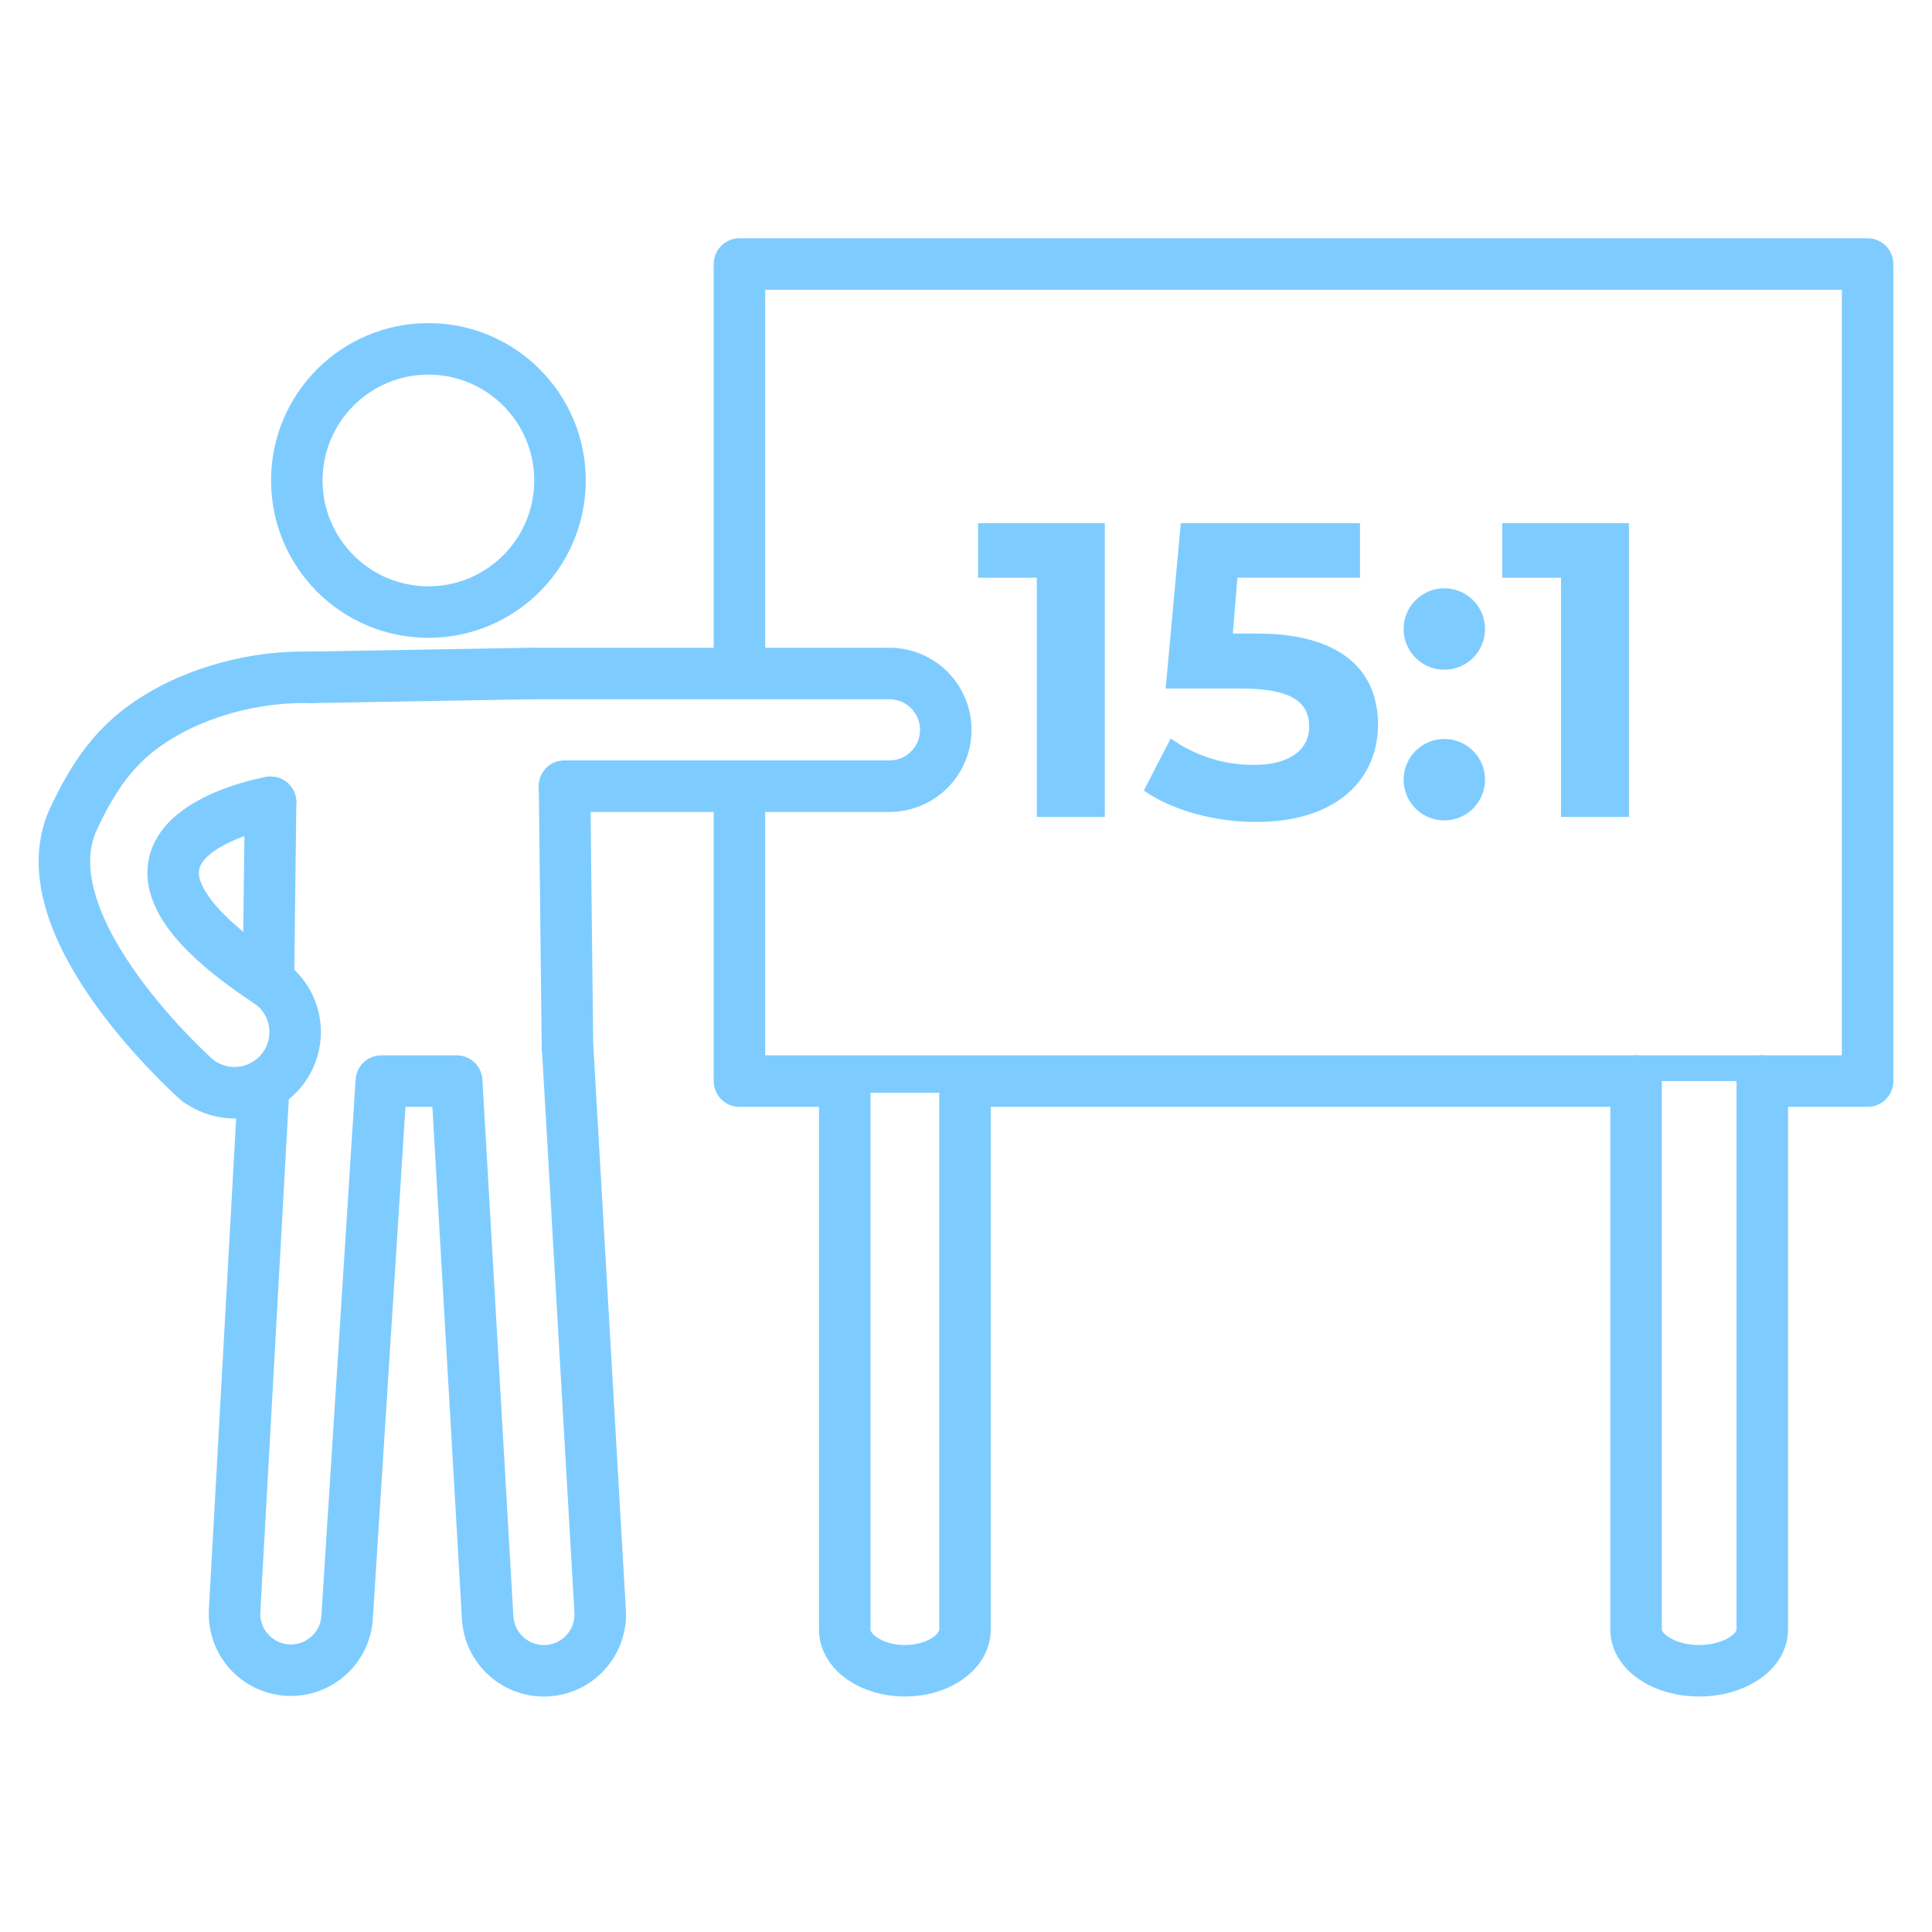
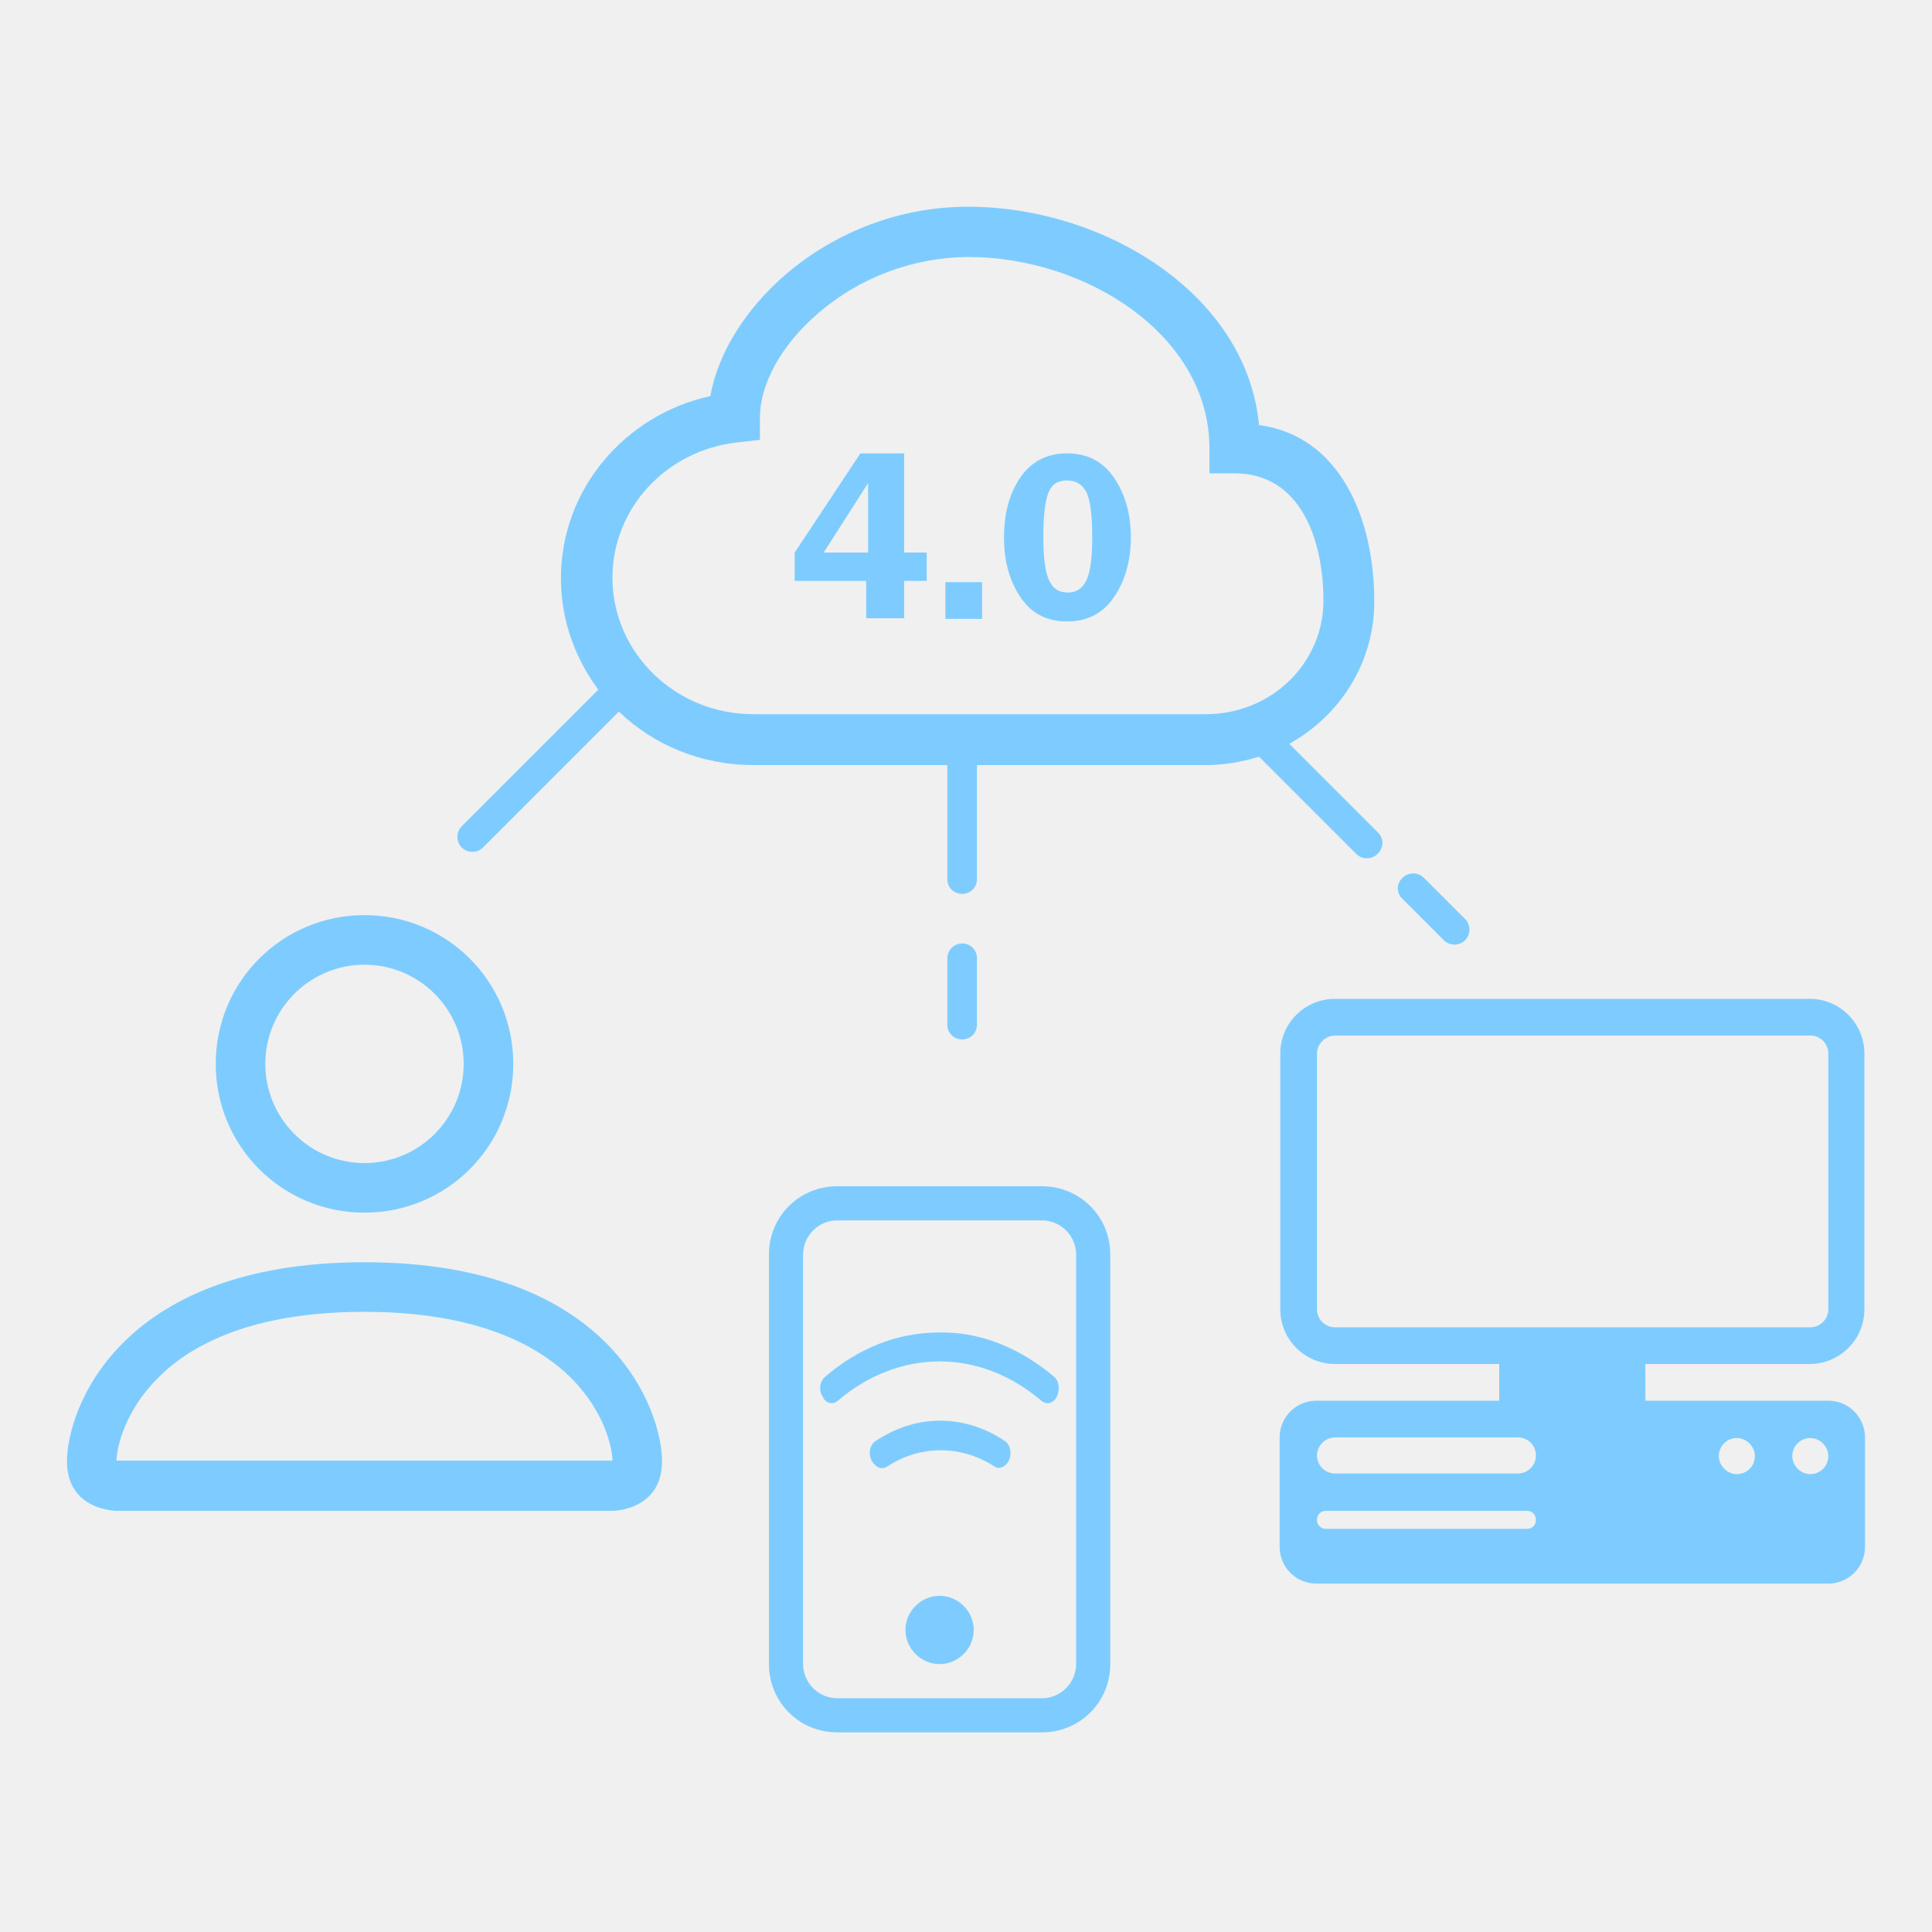
- <svg xmlns="http://www.w3.org/2000/svg" width="300" height="300" viewBox="0 0 300 300">
-   <defs>
-     <clipPath id="clip-Artboard_2">
-       <rect width="300" height="300" />
-     </clipPath>
-   </defs>
-   <g id="Artboard_2" data-name="Artboard – 2" clip-path="url(#clip-Artboard_2)">
-     <rect width="300" height="300" fill="#fff" />
-     <g id="Group_1357" data-name="Group 1357" transform="translate(-1000.001 -4282.888)">
-       <g id="Group_1359" data-name="Group 1359" transform="translate(1010.001 4323.888)">
-         <rect id="Rectangle_2530" data-name="Rectangle 2530" width="67.137" height="61.169" transform="translate(13.429 64.32)" fill="#fff" />
-         <path id="Path_1070" data-name="Path 1070" d="M675.809,858.958V795.979H850.987v126.87H675.809V877.06" transform="translate(-570.988 -795.978)" fill="#fff" stroke="#7eccff" stroke-linecap="round" stroke-linejoin="round" stroke-width="8" />
-         <circle id="Ellipse_518" data-name="Ellipse 518" cx="20.435" cy="20.435" r="20.435" transform="translate(36.087 13.172)" fill="#fff" stroke="#7eccff" stroke-linecap="round" stroke-linejoin="round" stroke-width="8" />
-         <line id="Line_21" data-name="Line 21" y1="0.594" x2="34.162" transform="translate(38.223 63.584)" fill="#fff" stroke="#7eccff" stroke-linecap="round" stroke-linejoin="round" stroke-width="8" />
-         <line id="Line_22" data-name="Line 22" x2="0.452" y2="40.453" transform="translate(77.663 81.081)" fill="none" stroke="#7eccff" stroke-linecap="round" stroke-linejoin="round" stroke-width="8" />
-         <path id="Path_1071" data-name="Path 1071" d="M620.746,905.255h55.329A8.749,8.749,0,0,1,684.824,914h0a8.749,8.749,0,0,1-8.749,8.749H625.627" transform="translate(-547.964 -841.671)" fill="#fff" stroke="#7eccff" stroke-linecap="round" stroke-linejoin="round" stroke-width="8" />
-         <path id="Path_1072" data-name="Path 1072" d="M545.608,1011.217l-4.532,81.583a8.748,8.748,0,0,0,8.23,9.238h0a8.748,8.748,0,0,0,9.239-8.23l5.31-83.231H575.56l4.808,83.323a8.748,8.748,0,0,0,9.238,8.23h0a8.747,8.747,0,0,0,8.23-9.238l-5.026-87.106" transform="translate(-514.645 -883.707)" fill="#fff" stroke="#7eccff" stroke-linecap="round" stroke-linejoin="round" stroke-width="8" />
-         <path id="Path_1073" data-name="Path 1073" d="M533.882,906.277h0a45.581,45.581,0,0,0-20.617,4.454c-7.318,3.7-11.775,8.025-16.192,17.513-7.829,16.817,19.372,40.725,19.372,40.725" transform="translate(-495.657 -842.099)" fill="#fff" stroke="#7eccff" stroke-linecap="round" stroke-linejoin="round" stroke-width="8" />
-         <path id="Path_1074" data-name="Path 1074" d="M539.807,939.619s-33.815,5.857-.336,27.892a9.31,9.31,0,0,1,4.148,7.8,9.41,9.41,0,0,1-15.011,7.56" transform="translate(-507.793 -856.04)" fill="rgba(0,0,0,0)" stroke="#7eccff" stroke-linecap="round" stroke-linejoin="round" stroke-width="8" />
-         <g id="Group_1119" data-name="Group 1119" transform="translate(121.173 126.87)">
-           <path id="Path_1075" data-name="Path 1075" d="M946.415,1014.021V1099.2c0,3.515-4.412,6.39-9.8,6.39h0c-5.392,0-9.8-2.876-9.8-6.39v-85.177" transform="translate(-803.942 -1014.021)" fill="#fff" stroke="#7eccff" stroke-linecap="round" stroke-linejoin="round" stroke-width="8" />
-           <path id="Path_1076" data-name="Path 1076" d="M722.581,1017.134V1100.5c0,3.515-4.2,6.39-9.334,6.39h0c-5.134,0-9.334-2.875-9.334-6.39v-83.366" transform="translate(-703.913 -1015.323)" fill="#fff" stroke="#7eccff" stroke-linecap="round" stroke-linejoin="round" stroke-width="8" />
-         </g>
-         <g id="Group_1120" data-name="Group 1120" transform="translate(141.874 40.235)">
-           <path id="Path_1077" data-name="Path 1077" d="M759.169,865.128v45.618H748.611V873.6h-9.124v-8.472Z" transform="translate(-739.488 -865.128)" fill="#7eccff" />
-           <path id="Path_1078" data-name="Path 1078" d="M820.091,896.409c0,8.081-5.93,15.119-18.964,15.119-6.32,0-12.968-1.759-17.4-4.888l4.171-8.082a21.948,21.948,0,0,0,12.968,4.106c5.279,0,8.538-2.216,8.538-5.93,0-3.584-2.347-5.93-10.623-5.93H787.116l2.347-25.676h27.826V873.6H798.26l-.717,8.667h3.715C814.747,882.267,820.091,888.328,820.091,896.409Z" transform="translate(-757.987 -865.128)" fill="#7eccff" />
-           <path id="Path_1079" data-name="Path 1079" d="M853.054,888.744a6.322,6.322,0,0,1,12.643,0,6.322,6.322,0,1,1-12.643,0Zm0,23.4a6.322,6.322,0,0,1,12.643,0,6.322,6.322,0,1,1-12.643,0Z" transform="translate(-786.975 -872.387)" fill="#7eccff" />
-           <path id="Path_1080" data-name="Path 1080" d="M899.054,865.128v45.618H888.5V873.6h-9.123v-8.472Z" transform="translate(-797.98 -865.128)" fill="#7eccff" />
-         </g>
-         <line id="Line_23" data-name="Line 23" y1="27.892" x2="0.336" transform="translate(31.678 83.579)" fill="none" stroke="#7eccff" stroke-linecap="round" stroke-linejoin="round" stroke-width="8" />
+ <svg xmlns="http://www.w3.org/2000/svg" version="1.1" id="Layer_1" x="0px" y="0px" viewBox="0 0 300 300" style="enable-background:new 0 0 300 300;" xml:space="preserve">
+   <style type="text/css">
+ 	.st0{fill:#7ECCFF;}
+ 	.st1{fill-rule:evenodd;clip-rule:evenodd;fill:#7ECCFF;}
+ 	.st2{fill:none;}
+ </style>
+   <g>
+     <path class="st0" d="M56.6,188.3c12.8,0,23.1-10.3,23.1-23.1c0-12.8-10.3-23.1-23.1-23.1s-23.1,10.3-23.1,23.1   C33.5,178,43.8,188.3,56.6,188.3z M72,165.2c0,8.5-6.9,15.4-15.4,15.4s-15.4-6.9-15.4-15.4s6.9-15.4,15.4-15.4S72,156.7,72,165.2z    M102.8,226.9c0,7.7-7.7,7.7-7.7,7.7h-77c0,0-7.7,0-7.7-7.7S18.1,196,56.6,196S102.8,219.2,102.8,226.9z M95.1,226.8   c0-1.9-1.2-7.6-6.4-12.8c-5-5-14.5-10.3-32.1-10.3c-17.6,0-27.1,5.2-32.1,10.3c-5.2,5.2-6.4,10.9-6.4,12.8H95.1z" />
+     <path class="st0" d="M207.3,155.1c-4.7,0-8.5,3.8-8.5,8.5v39.7c0,4.7,3.8,8.5,8.5,8.5h25.5v5.7h-28.4c-3.1,0-5.7,2.5-5.7,5.7v17   c0,3.1,2.5,5.7,5.7,5.7h79.5c3.1,0,5.7-2.5,5.7-5.7v-17c0-3.1-2.5-5.7-5.7-5.7h-28.4v-5.7h25.5c4.7,0,8.5-3.8,8.5-8.5v-39.7   c0-4.7-3.8-8.5-8.5-8.5H207.3z M207.3,160.8h73.8c1.6,0,2.8,1.3,2.8,2.8v39.7c0,1.6-1.3,2.8-2.8,2.8h-73.8c-1.6,0-2.8-1.3-2.8-2.8   v-39.7C204.5,162.1,205.8,160.8,207.3,160.8z M266.9,226.1c0-1.6,1.3-2.8,2.8-2.8s2.8,1.3,2.8,2.8c0,1.6-1.3,2.8-2.8,2.8   S266.9,227.6,266.9,226.1z M278.3,226.1c0-1.6,1.3-2.8,2.8-2.8s2.8,1.3,2.8,2.8c0,1.6-1.3,2.8-2.8,2.8S278.3,227.6,278.3,226.1z    M207.3,223.2h28.4c1.6,0,2.8,1.3,2.8,2.8c0,1.6-1.3,2.8-2.8,2.8h-28.4c-1.6,0-2.8-1.3-2.8-2.8   C204.5,224.5,205.8,223.2,207.3,223.2z M204.5,236c0-0.8,0.6-1.4,1.4-1.4h31.2c0.8,0,1.4,0.6,1.4,1.4s-0.6,1.4-1.4,1.4h-31.2   C205.1,237.4,204.5,236.8,204.5,236z" />
+     <g>
+       <path class="st0" d="M140.4,70.4v15.4h3.5v4.4h-3.5v5.8h-5.9v-5.8h-11.1v-4.4l10.2-15.4H140.4z M127.9,85.8h6.9v-8.6    c0-0.3,0-0.7,0-1.2l0-1L127.9,85.8z" />
+       <path class="st0" d="M152.5,96.1h-5.7v-5.7h5.7V96.1z" />
+       <path class="st0" d="M165.7,96.5c-3.1,0-5.5-1.2-7.2-3.7c-1.7-2.5-2.6-5.6-2.6-9.3c0-3.7,0.8-6.8,2.5-9.3c1.7-2.5,4.1-3.8,7.3-3.8    c3.2,0,5.6,1.3,7.3,3.8c1.7,2.5,2.6,5.6,2.6,9.2c0,3.7-0.9,6.8-2.6,9.3C171.3,95.2,168.9,96.5,165.7,96.5z M165.7,74.6    c-1.4,0-2.4,0.6-2.9,1.9c-0.5,1.3-0.8,3.6-0.8,6.8c0,3.3,0.3,5.5,0.9,6.8c0.6,1.3,1.5,1.9,2.9,1.9c1.3,0,2.3-0.6,2.9-1.9    s0.9-3.4,0.9-6.6c0-3.5-0.3-5.8-0.9-7.1C168,75.2,167.1,74.6,165.7,74.6z" />
+     </g>
+     <g>
+       <g>
+         <path class="st0" d="M161.8,189.5c2.9,0,5.3,2.4,5.3,5.3v63.6c0,2.9-2.4,5.3-5.3,5.3H130c-2.9,0-5.3-2.4-5.3-5.3v-63.6     c0-2.9,2.4-5.3,5.3-5.3H161.8z M130,184.2c-5.9,0-10.6,4.7-10.6,10.6v63.6c0,5.9,4.7,10.6,10.6,10.6h31.8     c5.9,0,10.6-4.7,10.6-10.6v-63.6c0-5.9-4.7-10.6-10.6-10.6H130z" />
+         <path class="st0" d="M145.9,258.4c2.9,0,5.3-2.4,5.3-5.3s-2.4-5.3-5.3-5.3s-5.3,2.4-5.3,5.3S143,258.4,145.9,258.4z" />
      </g>
+       <path class="st0" d="M163.9,217.2c0.7-1,0.7-2.6-0.2-3.4c-5.3-4.5-11.5-7-17.8-6.9c-6.6,0-12.7,2.5-17.8,6.9c-0.8,0.7-1,2-0.4,3    c0.1,0.1,0.1,0.2,0.2,0.4c0.6,0.8,1.5,0.9,2.2,0.3c4.7-4,10.2-6.1,15.8-6.1c5.6,0,11.1,2.1,15.8,6.1    C162.4,218.1,163.3,218,163.9,217.2z M156.4,227.2c0.8-1,0.6-2.8-0.3-3.4c-3.1-2.1-6.6-3.2-10.1-3.2c-3.7,0-7.1,1.2-10.1,3.2    c-1,0.7-1.1,2.4-0.3,3.4l0.1,0.1c0.6,0.7,1.4,0.9,2.1,0.4c2.6-1.7,5.4-2.5,8.3-2.5c3,0,5.8,0.9,8.3,2.5    C154.9,228.1,155.8,228,156.4,227.2C156.3,227.2,156.4,227.2,156.4,227.2z" />
+     </g>
+     <path class="st1" d="M217.8,136.3c0.9-0.9,2.4-0.9,3.3,0l6.4,6.4c0.9,0.9,0.9,2.4,0,3.3c-0.9,0.9-2.4,0.9-3.3,0l-6.4-6.4   c0,0,0,0,0,0C216.8,138.7,216.8,137.2,217.8,136.3C217.8,136.3,217.8,136.3,217.8,136.3z" />
+     <path class="st1" d="M149.4,146.5c1.3,0,2.3,1,2.3,2.3c0,0,0,0,0,0v10.3c0,1.3-1,2.3-2.3,2.3c-1.3,0-2.3-1-2.3-2.3v-10.3   C147.1,147.5,148.2,146.5,149.4,146.5C149.4,146.5,149.4,146.5,149.4,146.5z" />
+     <g>
+       <path class="st2" d="M205.5,93.3c0-9.6-3.6-19.8-13.8-19.8h-3.9v-3.9c0-17.5-19.1-29.7-37.5-29.7c-8.5,0-16.8,3.1-23.2,8.7v0    c-6,5.2-9.1,11.4-9.1,16.2v3.5l-3.5,0.4c-11,1.2-19.4,10.3-19.4,21c0,11.6,9.7,21.2,21.9,21.2h70.3    C197.5,110.9,205.5,102.9,205.5,93.3z" />
+       <path class="st0" d="M214,129.3l-13.8-13.8c7.9-4.4,13.2-12.6,13.2-22.1c0-12.9-5.3-25.7-17.9-27.4c-1.9-20.3-24-33.9-45.2-33.9    c-10.4,0-20.5,3.8-28.4,10.6c-6,5.2-10.4,12-11.6,18.8c-13.2,2.9-23.2,14.4-23.2,28.3c0,6.5,2.2,12.4,5.8,17.3l-21.2,21.2    c-0.9,0.9-0.9,2.4,0,3.3c0.9,0.9,2.4,0.9,3.3,0l21.1-21.1c5.4,5.2,12.8,8.3,20.9,8.3h30.1v17.7c0,1.3,1,2.3,2.3,2.3    c1.3,0,2.3-1,2.3-2.3v-17.7h35.5c2.9,0,5.7-0.5,8.3-1.3l15.1,15.1c0.9,0.9,2.4,0.9,3.3,0C214.9,131.6,214.9,130.2,214,129.3z     M117,110.9c-12.2,0-21.9-9.6-21.9-21.2c0-10.8,8.4-19.8,19.4-21l3.5-0.4v-3.5c0-4.9,3.1-11.1,9.1-16.2v0    c6.5-5.6,14.7-8.6,23.2-8.7c18.4,0,37.5,12.2,37.5,29.7v3.9h3.9c10.2,0,13.8,10.2,13.8,19.8c0,9.6-8,17.6-18.3,17.6H117z" />
    </g>
  </g>
</svg>
